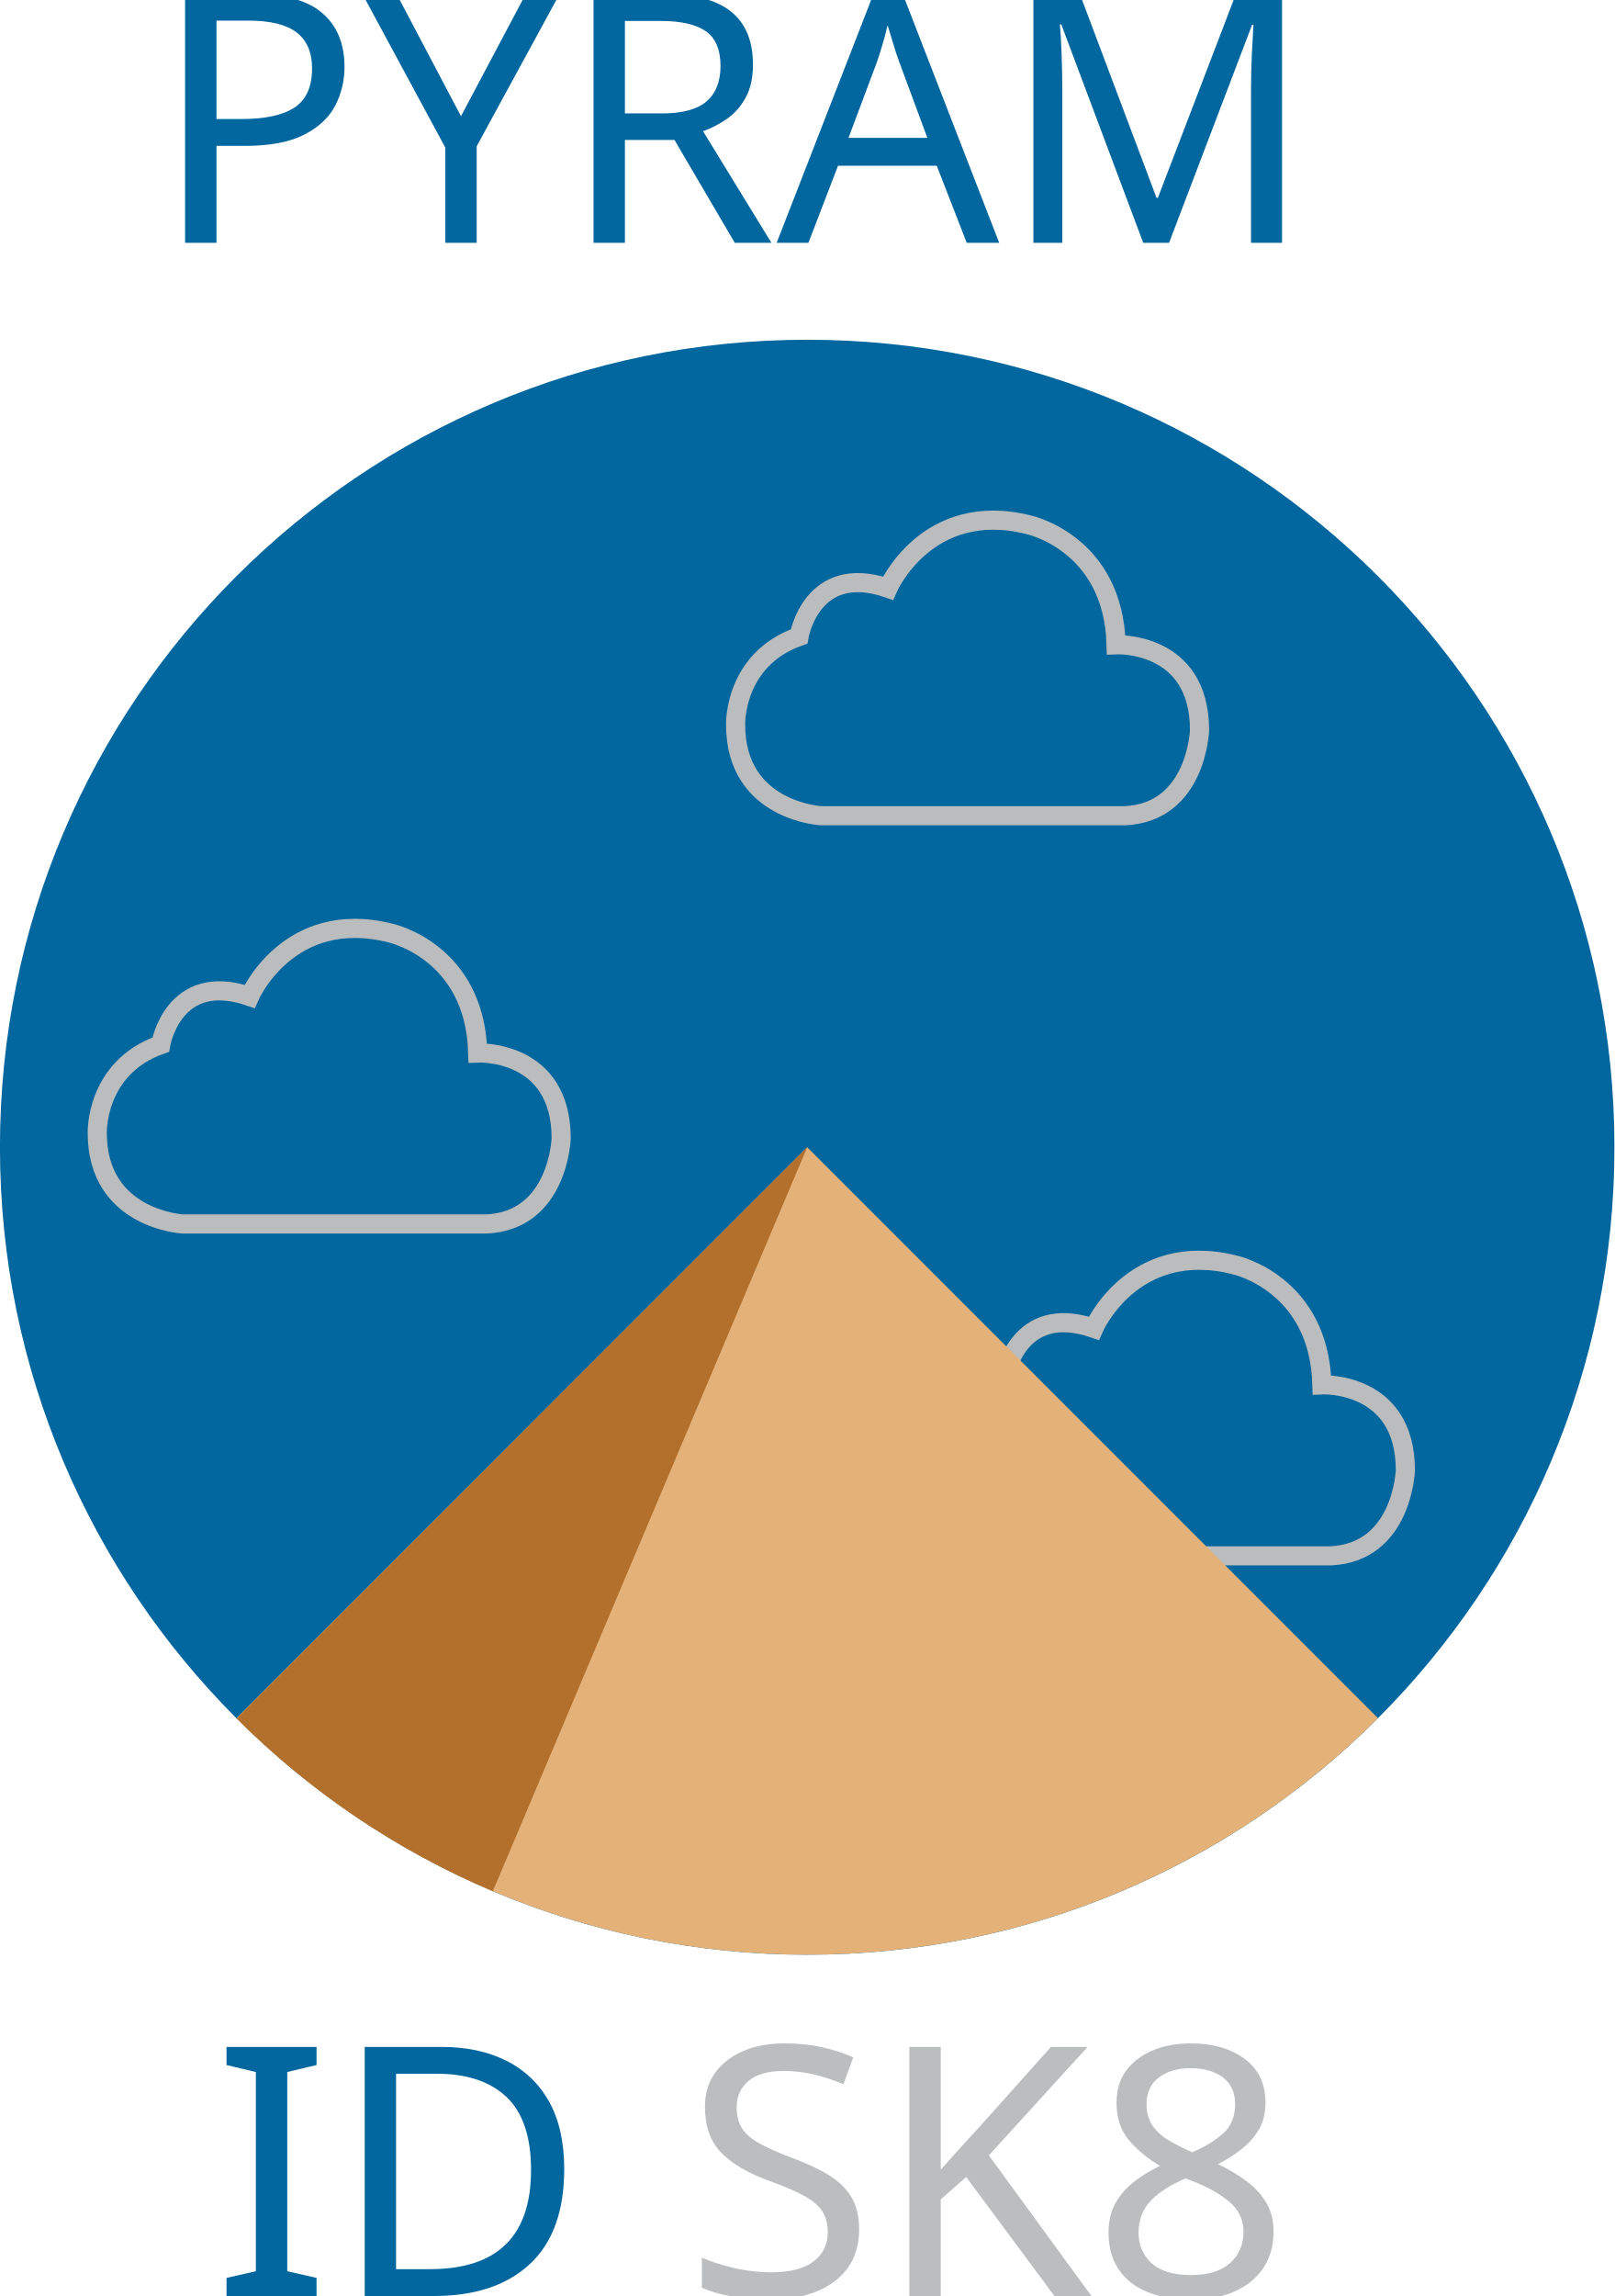
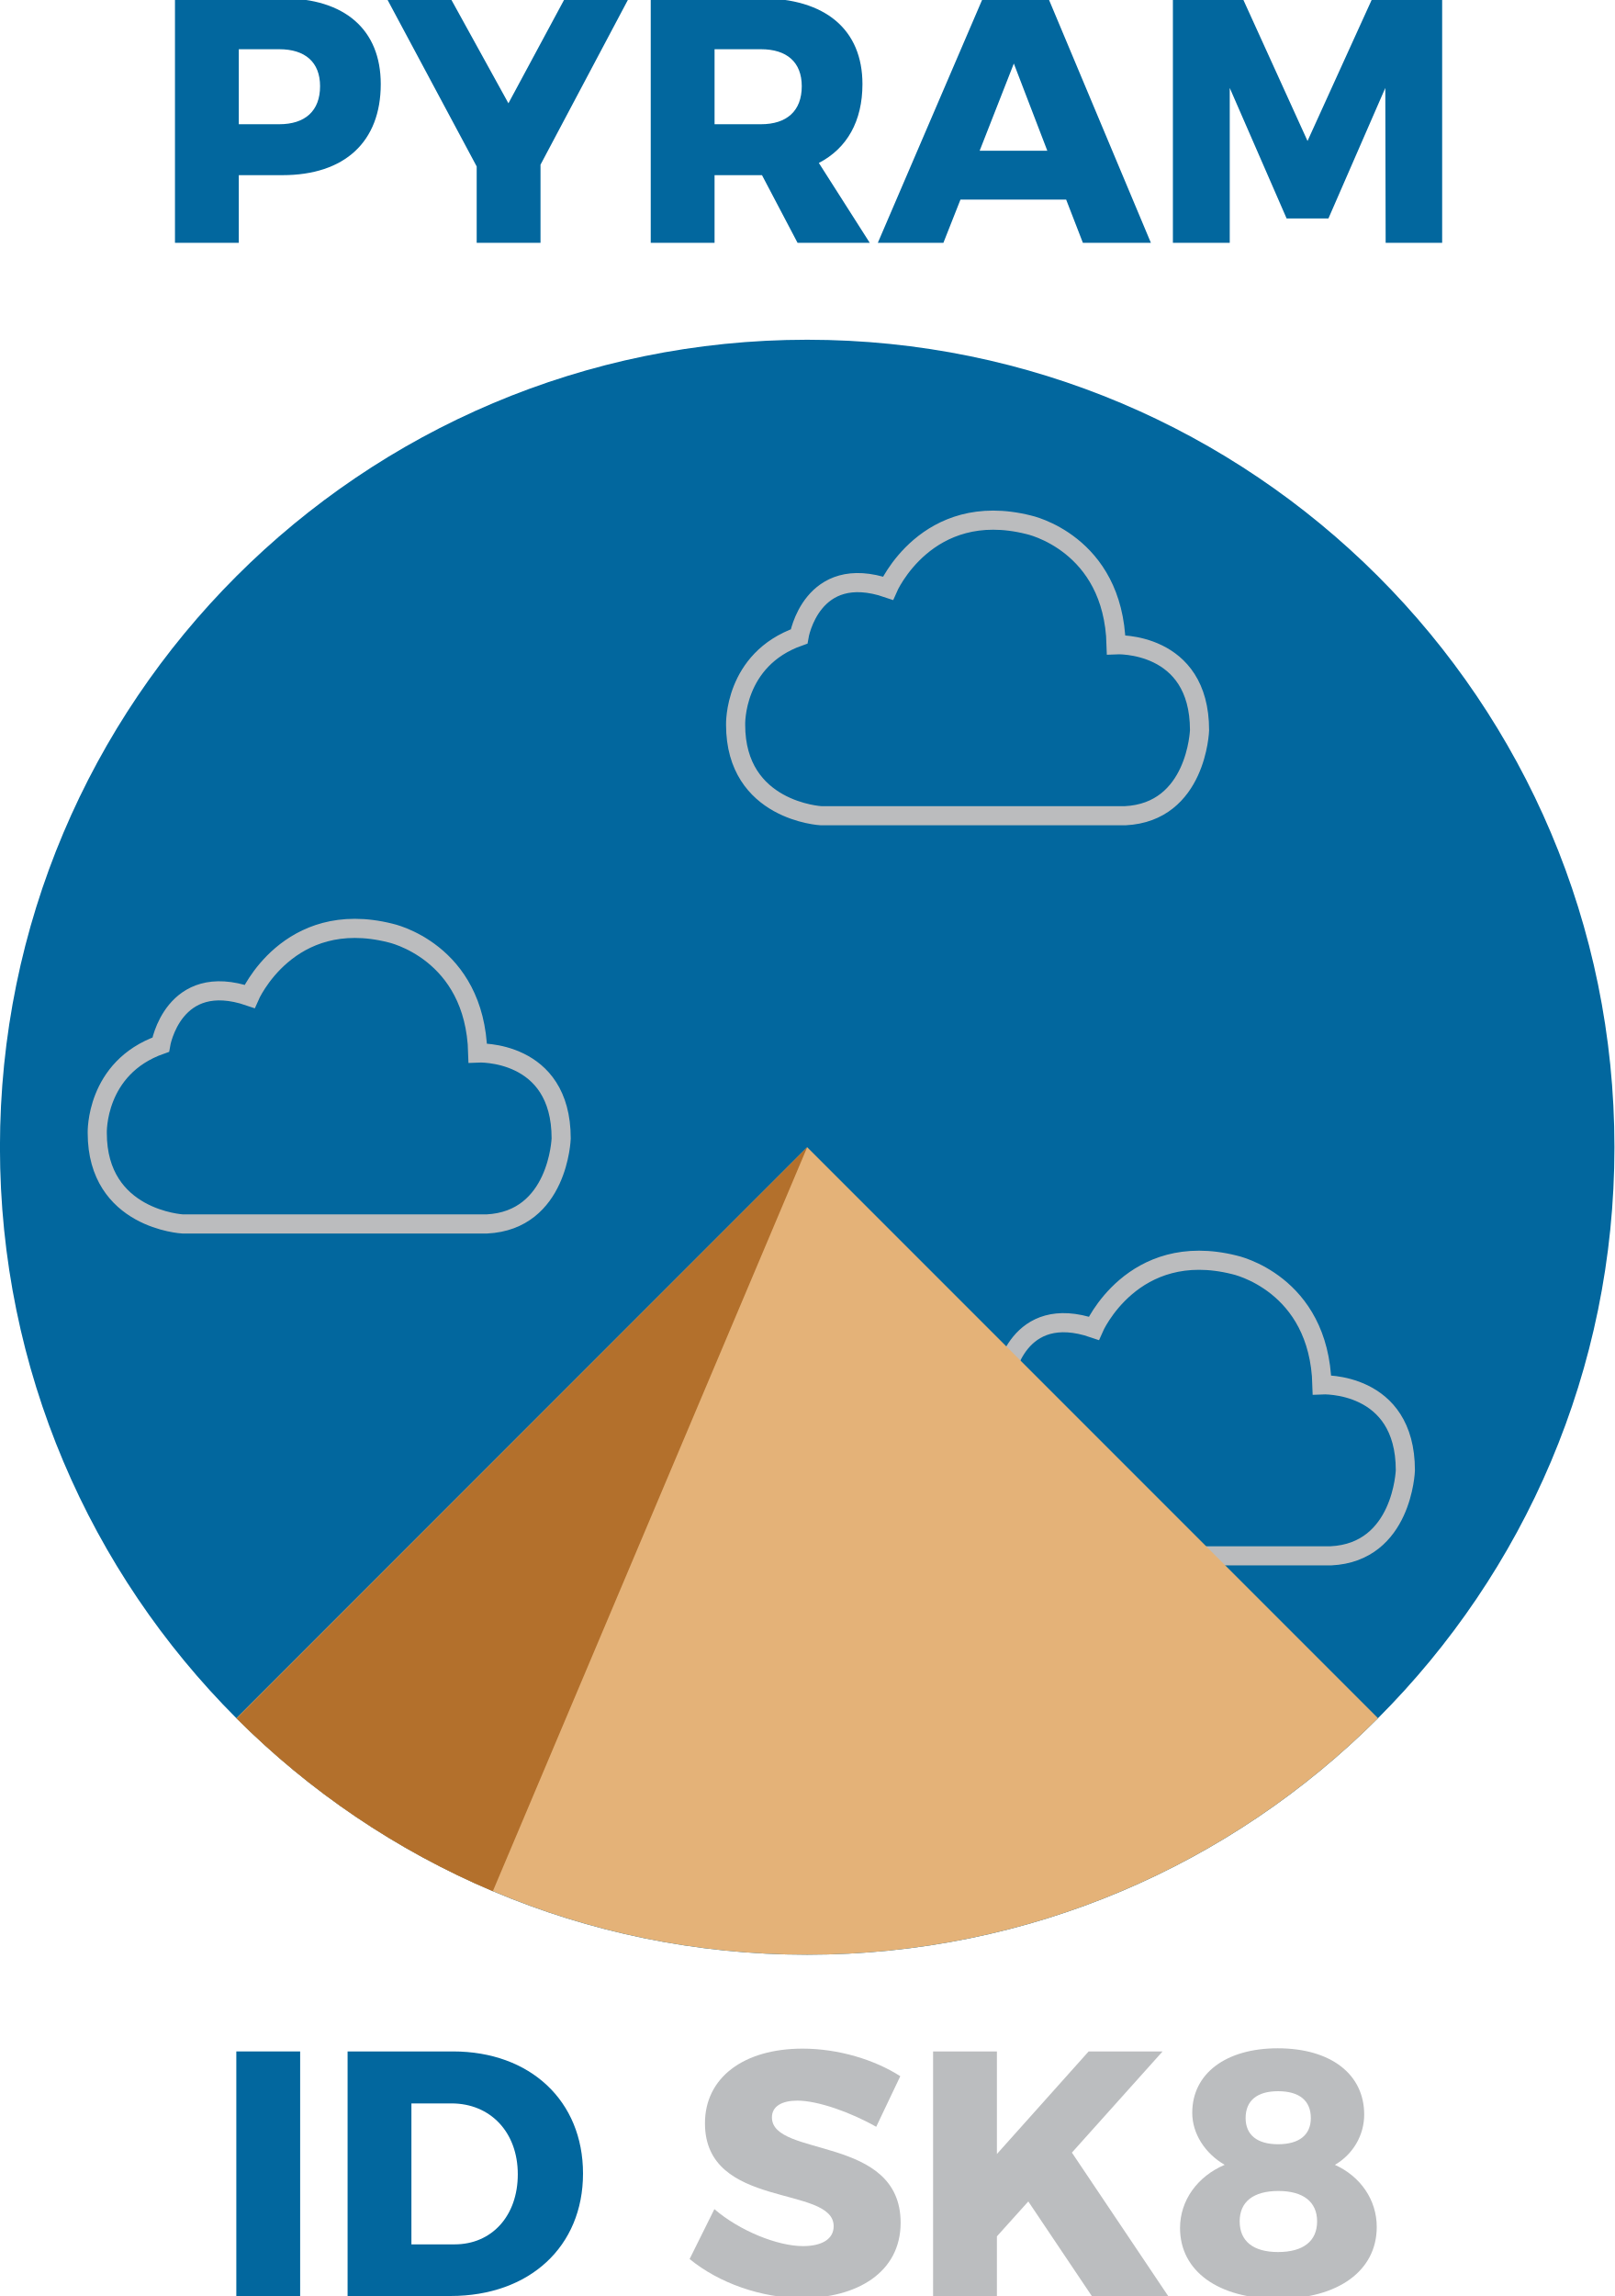
<svg xmlns="http://www.w3.org/2000/svg" version="1.1" id="Layer_1" x="0px" y="0px" width="422px" height="600px" viewBox="0 0 422 600" enable-background="new 0 0 422 600" xml:space="preserve">
  <circle fill="#02679E" cx="211" cy="299.797" r="211.014" />
-   <path fill="none" stroke="#BBBCBE" stroke-width="5" stroke-miterlimit="10" d="M262.671,359.722c0,0,3.242-19.459,23.242-12.612  c0,0,10.091-23.245,36.76-16.576c0,0,22.163,4.684,22.883,31.352c0,0,21.804-1.035,21.804,22.343c0,0-0.722,21.442-19.461,22.345  h-79.463c0,0-22.345-1.171-22.343-23.785C246.093,382.787,245.552,365.759,262.671,359.722z" />
+   <path fill="none" stroke="#BBBCBE" stroke-width="5" stroke-miterlimit="10" d="M262.671,359.722c0,0,3.242-19.459,23.242-12.611  c0,0,10.091-23.245,36.76-16.576c0,0,22.163,4.684,22.884,31.352c0,0,21.803-1.035,21.803,22.343c0,0-0.721,21.442-19.461,22.346  h-79.463c0,0-22.345-1.171-22.343-23.785C246.093,382.787,245.552,365.759,262.671,359.722z" />
  <path fill="none" stroke="#BBBCBE" stroke-width="5" stroke-miterlimit="10" d="M42,273c0,0,3.242-19.46,23.242-12.612  c0,0,10.091-23.245,36.76-16.578c0,0,22.163,4.685,22.884,31.353c0,0,21.804-1.036,21.804,22.342c0,0-0.723,21.444-19.462,22.345  H47.765c0,0-22.344-1.17-22.343-23.785C25.422,296.064,24.881,279.037,42,273z" />
-   <path fill="#E4B278" d="M360.21,449.007L211,299.797L61.791,449.007l0.018,0.018C99.994,487.2,152.739,510.812,211,510.812  C269.271,510.812,322.023,487.193,360.21,449.007L360.21,449.007L360.21,449.007z" />
+   <path fill="#E4B278" d="M360.21,449.007L211,299.797L61.791,449.007l0.018,0.019C99.994,487.2,152.739,510.812,211,510.812  C269.271,510.812,322.023,487.193,360.21,449.007L360.21,449.007L360.21,449.007z" />
  <circle fill="none" cx="211" cy="299.797" r="211.014" />
-   <path fill="#B3702C" d="M211,299.797L61.843,449.059c19.074,19.061,41.778,34.487,66.986,45.155L211,299.797z" />
+   <path fill="#B3702C" d="M211,299.797L61.843,449.059c19.074,19.062,41.778,34.487,66.986,45.155L211,299.797z" />
  <circle fill="none" cx="211" cy="299.797" r="211.014" />
-   <text transform="matrix(1 0 0 1 39.5386 63.4624)" fill="#02679E" font-family="'Montserrat-Bold'" font-size="91.177">PYRAM</text>
-   <text transform="matrix(1 0 0 1 55.5757 600)" fill="#02679E" font-family="'Montserrat-Bold'" font-size="91.177">ID</text>
-   <text transform="matrix(1 0 0 1 178.8076 600)" fill="#BBBDBF" font-family="'Montserrat-Bold'" font-size="91.177">SK8</text>
-   <path fill="none" stroke="#BBBCBE" stroke-width="5" stroke-miterlimit="10" d="M208.868,166.322c0,0,3.242-19.46,23.242-12.612  c0,0,10.091-23.245,36.76-16.578c0,0,22.163,4.685,22.884,31.353c0,0,21.804-1.036,21.804,22.342c0,0-0.723,21.443-19.462,22.345  h-79.463c0,0-22.344-1.171-22.343-23.785C192.29,189.387,191.75,172.359,208.868,166.322z" />
+   <path fill="#02679E" d="M99.529,21.979c0,15.044-9.391,23.796-25.71,23.796H62.422v17.688H45.738V-0.448h28.081  C90.139-0.448,99.529,7.757,99.529,21.979z M83.666,22.527c0-6.291-3.92-9.664-10.667-9.664H62.422v19.602h10.576  C79.745,32.465,83.666,29,83.666,22.527z" />
+   <path fill="#02679E" d="M141.289,43.041v20.422h-16.684V43.496L101.083-0.448h16.685l15.134,27.442l14.77-27.442h16.684  L141.289,43.041z" />
+   <path fill="#02679E" d="M208.485,63.463l-9.299-17.688h-0.365h-12.035v17.688h-16.684V-0.448h28.719  c16.958,0,26.622,8.205,26.622,22.428c0,9.665-4.012,16.776-11.396,20.605l13.311,20.878H208.485z M186.787,32.465h12.126  c6.747,0,10.667-3.465,10.667-9.938c0-6.291-3.92-9.664-10.667-9.664h-12.126V32.465z" />
+   <path fill="#02679E" d="M278.691,52.157h-27.625L246.6,63.463h-17.141l27.443-63.911h17.14l26.804,63.911h-17.777L278.691,52.157z   M273.769,39.394l-8.753-22.793l-8.935,22.793H273.769z" />
+   <path fill="#02679E" d="M324.828-0.448l16.958,37.289l16.958-37.289h18.234v63.911h-14.77l-0.092-40.48l-14.861,34.099h-10.939  l-14.861-34.099v40.48h-14.861V-0.448H324.828z" />
+   <path fill="#02679E" d="M78.459,536.089V600H61.775v-63.911H78.459z" />
+   <path fill="#02679E" d="M152.4,567.999c0,19.055-13.949,32.001-34.645,32.001H90.859v-63.911h27.534  C138.633,536.089,152.4,549.035,152.4,567.999z M135.351,568.182c0-11.032-7.203-18.508-17.323-18.508h-10.485v36.833h11.306  C128.513,586.507,135.351,579.122,135.351,568.182z" />
+   <path fill="#BBBDBF" d="M208.438,548.944c-4.012,0-6.656,1.458-6.656,4.376c0,10.576,33.642,4.559,33.642,27.534  c0,13.037-11.487,19.692-25.71,19.692c-10.667,0-21.79-3.92-29.448-10.211l6.473-13.037c6.564,5.652,16.502,9.664,23.157,9.664  c4.923,0,8.023-1.824,8.023-5.197c0-10.85-33.642-4.285-33.642-26.896c0-11.943,10.12-19.511,25.528-19.511  c9.391,0,18.872,2.918,25.528,7.203l-6.291,13.22C222.297,551.953,213.727,548.944,208.438,548.944z" />
+   <path fill="#BBBDBF" d="M285.391,600l-16.594-24.707l-8.205,9.117V600h-16.685v-63.911h16.685v26.805l23.978-26.805h19.329  l-23.705,26.439L305.356,600H285.391z" />
+   <path fill="#BBBDBF" d="M356.6,552.591c0,5.379-2.918,10.394-7.658,13.129c6.654,3.009,10.939,9.117,10.939,16.229  c0,11.487-10.119,18.781-25.801,18.781c-15.591,0-25.619-7.203-25.619-18.508c0-7.202,4.559-13.493,11.67-16.502  c-5.197-3.009-8.479-8.205-8.479-13.585c0-10.302,8.843-16.866,22.336-16.866C347.847,535.269,356.6,542.015,356.6,552.591z   M324.051,580.489c0,5.197,3.556,8.023,10.029,8.023c6.564,0,10.211-2.826,10.211-8.023c0-5.105-3.646-7.932-10.12-7.932  C327.606,572.558,324.051,575.384,324.051,580.489z M325.602,553.503c0,4.376,3.008,6.838,8.479,6.838  c5.561,0,8.57-2.462,8.57-6.838c0-4.559-3.01-7.021-8.57-7.021C328.609,546.482,325.602,548.944,325.602,553.503z" />
+   <path fill="none" stroke="#BBBCBE" stroke-width="5" stroke-miterlimit="10" d="M208.868,166.322c0,0,3.241-19.46,23.241-12.612  c0,0,10.092-23.245,36.761-16.578c0,0,22.163,4.685,22.884,31.353c0,0,21.805-1.036,21.805,22.342c0,0-0.724,21.443-19.463,22.345  h-79.463c0,0-22.344-1.171-22.343-23.785C192.29,189.387,191.75,172.359,208.868,166.322z" />
</svg>
